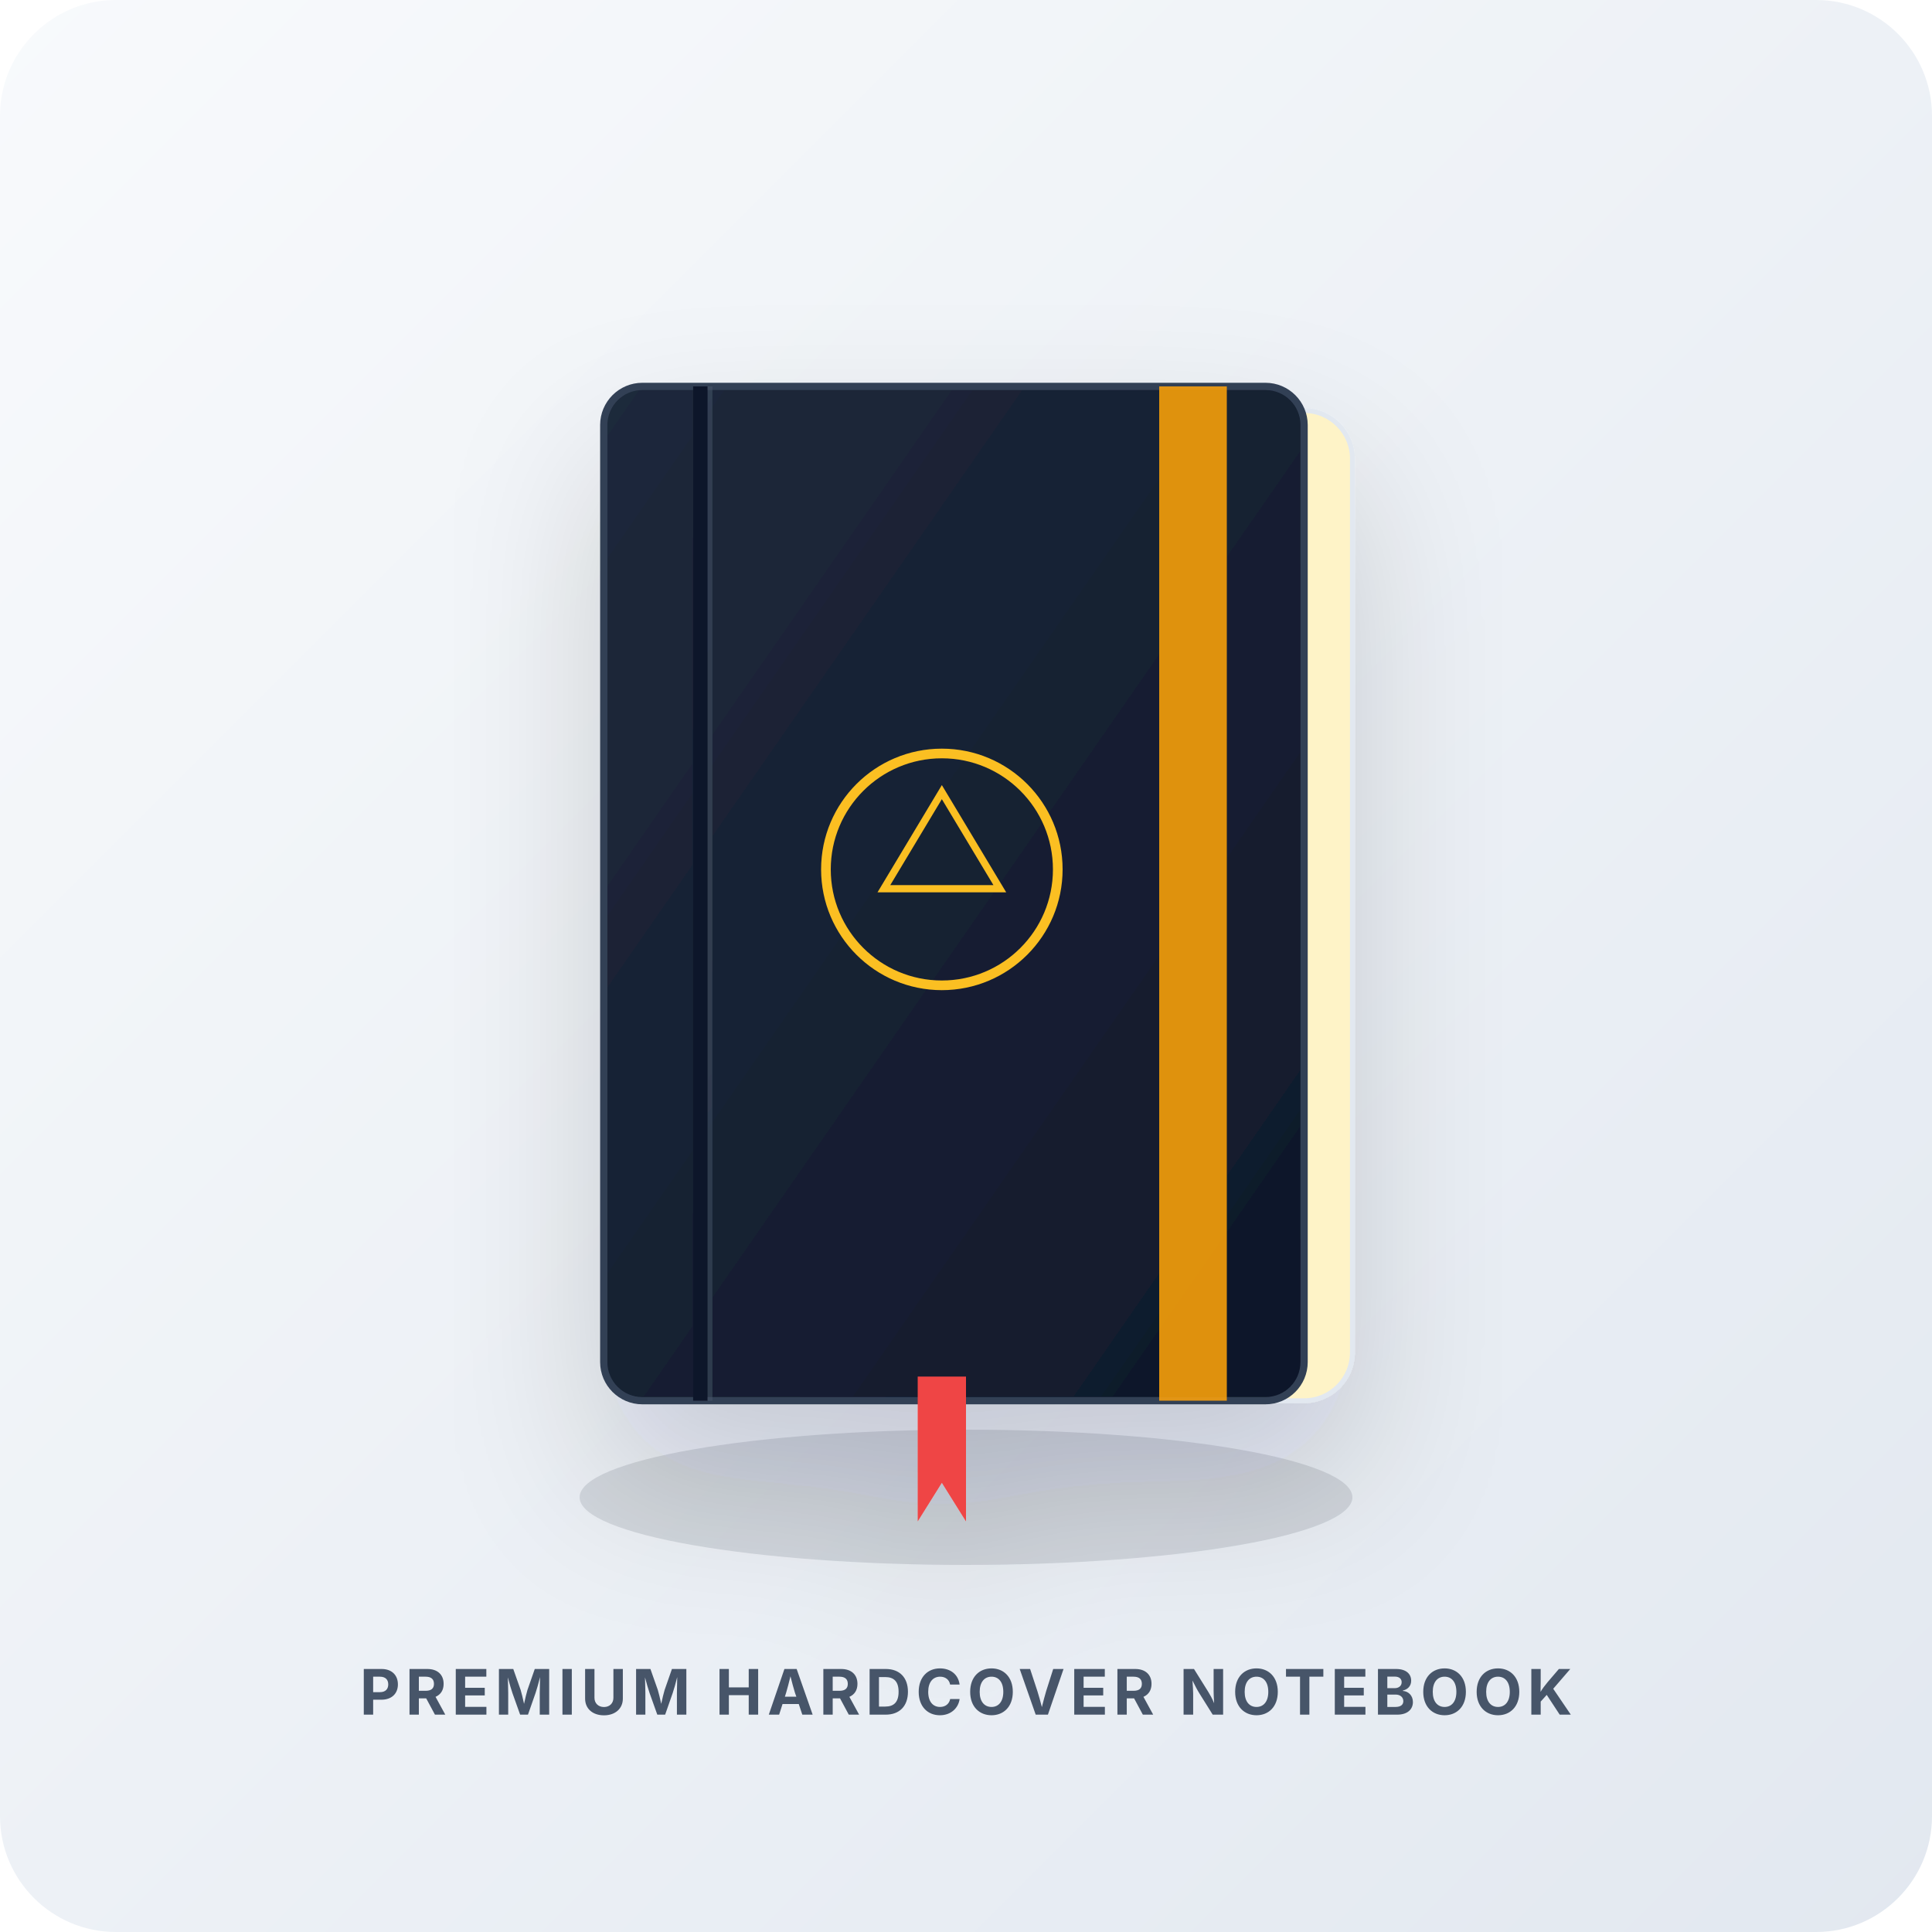
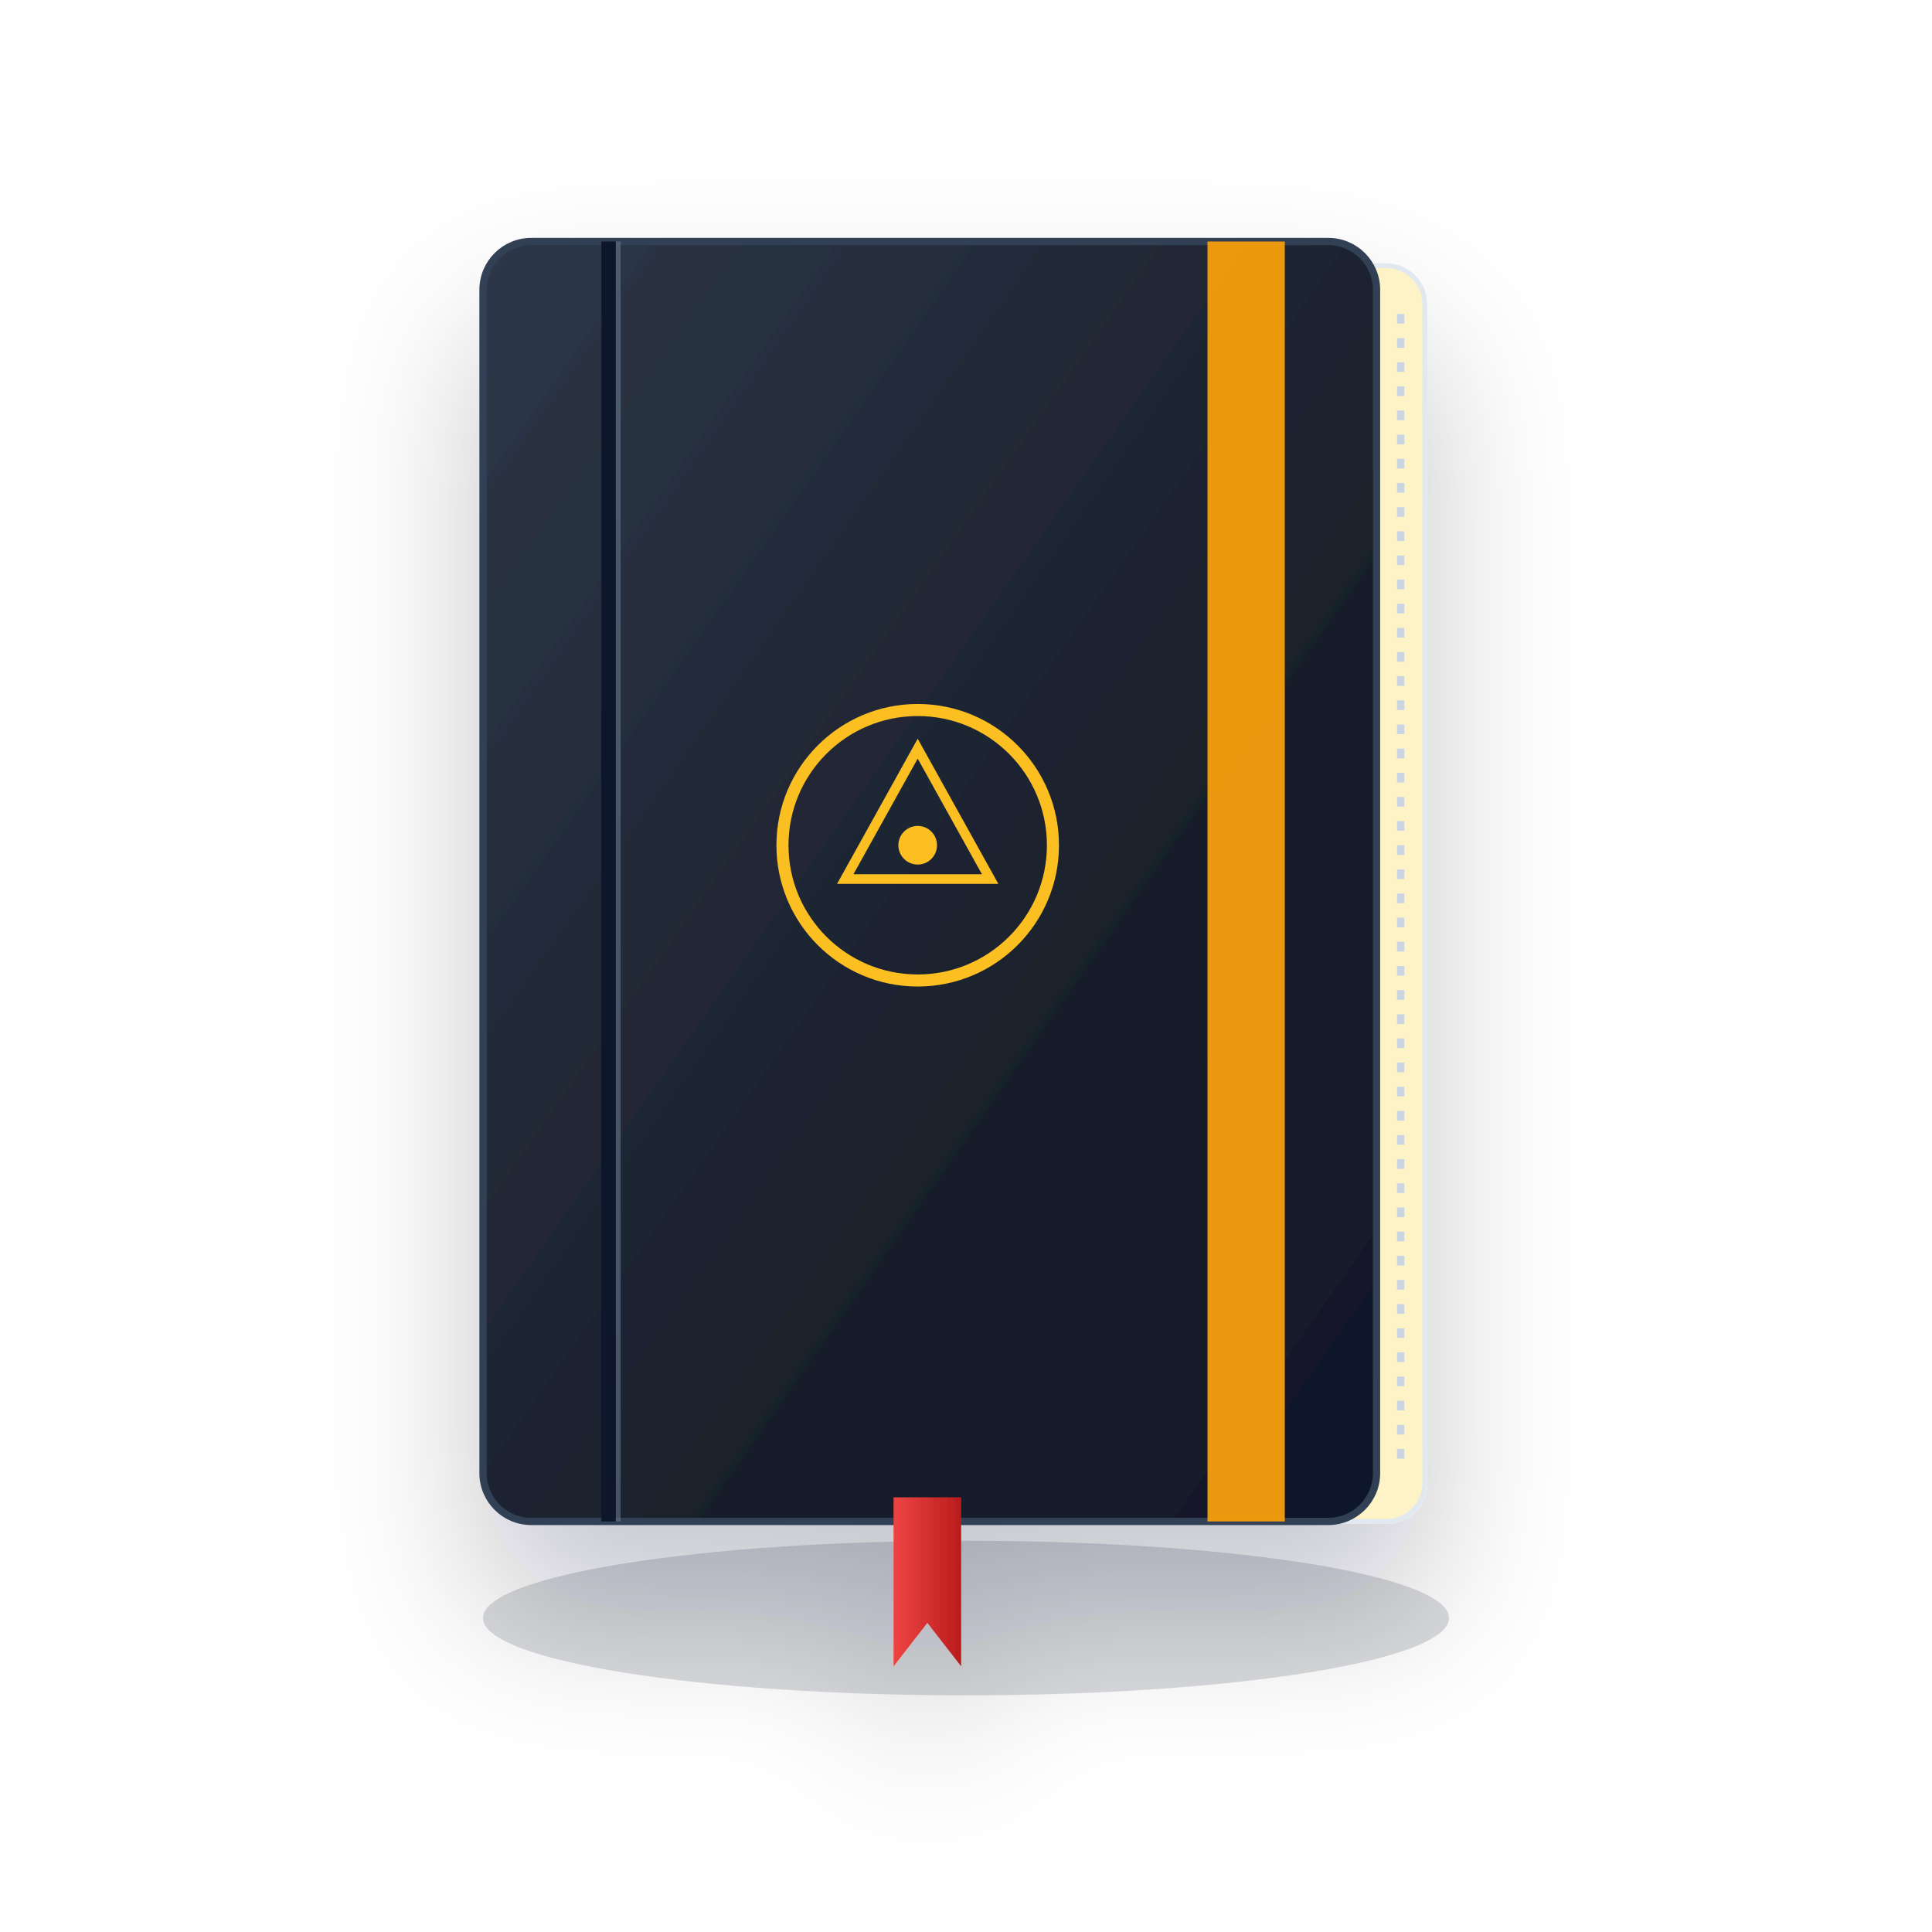
<svg xmlns="http://www.w3.org/2000/svg" viewBox="0 0 400 400" width="100%" height="100%">
  <defs>
-     <linearGradient id="bgNote" x1="0" y1="0" x2="1" y2="1">
-       <stop offset="0%" stop-color="#f8fafc" />
-       <stop offset="100%" stop-color="#e2e8f0" />
-     </linearGradient>
-     <linearGradient id="coverGrad" x1="0" y1="0" x2="1" y2="1">
-       <stop offset="0%" stop-color="#1e293b" />
+     <linearGradient id="nbCover" x1="0" y1="0" x2="1" y2="1">
+       <stop offset="0%" stop-color="#2d3748" />
+       <stop offset="60%" stop-color="#1a202c" />
      <stop offset="100%" stop-color="#0f172a" />
    </linearGradient>
-     <filter id="shadowNote" x="-20%" y="-20%" width="140%" height="140%">
-       <feDropShadow dx="0" dy="16" stdDeviation="16" flood-color="#0f172a" flood-opacity="0.16" />
+     <linearGradient id="nbRibbon" x1="0" y1="0" x2="1" y2="0">
+       <stop offset="0%" stop-color="#ef4444" />
+       <stop offset="100%" stop-color="#b91c1c" />
+     </linearGradient>
+     <filter id="nbShadow" x="-20%" y="-20%" width="140%" height="140%">
+       <feDropShadow dx="0" dy="18" stdDeviation="16" flood-color="#0f172a" flood-opacity="0.22" />
    </filter>
  </defs>
-   <rect width="400" height="400" rx="24" fill="url(#bgNote)" />
-   <ellipse cx="200" cy="310" rx="80" ry="14" fill="#0f172a" opacity="0.12" />
-   <g filter="url(#shadowNote)">
-     <rect x="135" y="85" width="145" height="205" rx="10" fill="#fef3c7" stroke="#e2e8f0" stroke-width="1" />
-     <rect x="125" y="80" width="145" height="210" rx="8" fill="url(#coverGrad)" stroke="#334155" stroke-width="1.5" />
-     <line x1="145" y1="80" x2="145" y2="290" stroke="#0f172a" stroke-width="3" />
-     <line x1="147" y1="80" x2="147" y2="290" stroke="#475569" stroke-width="1" opacity="0.5" />
-     <rect x="240" y="80" width="14" height="210" fill="#f59e0b" opacity="0.9" />
-     <circle cx="195" cy="180" r="24" fill="none" stroke="#fbbf24" stroke-width="2" />
-     <polygon points="195,164 207,184 183,184" fill="none" stroke="#fbbf24" stroke-width="1.5" />
-     <path d="M190 285 L190 315 L195 307 L200 315 L200 285 Z" fill="#ef4444" />
+   <ellipse cx="200" cy="335" rx="100" ry="16" fill="#0f172a" opacity="0.16" />
+   <g filter="url(#nbShadow)">
+     <rect x="110" y="55" width="185" height="260" rx="8" fill="#fef3c7" stroke="#e2e8f0" stroke-width="1" />
+     <line x1="290" y1="65" x2="290" y2="305" stroke="#cbd5e1" stroke-width="1.5" stroke-dasharray="2,3" />
+     <rect x="100" y="50" width="185" height="265" rx="10" fill="url(#nbCover)" stroke="#334155" stroke-width="1.5" />
+     <line x1="126" y1="50" x2="126" y2="315" stroke="#0f172a" stroke-width="3" />
+     <line x1="128" y1="50" x2="128" y2="315" stroke="#64748b" stroke-width="1" opacity="0.6" />
+     <rect x="250" y="50" width="16" height="265" fill="#f59e0b" opacity="0.95" />
+     <circle cx="190" cy="175" r="28" fill="none" stroke="#fbbf24" stroke-width="2.5" />
+     <polygon points="190,155 205,182 175,182" fill="none" stroke="#fbbf24" stroke-width="2" />
+     <circle cx="190" cy="175" r="4" fill="#fbbf24" />
+     <path d="M185 310 L185 345 L192 336 L199 345 L199 310 Z" fill="url(#nbRibbon)" />
  </g>
-   <text x="200" y="355" font-family="'Inter', sans-serif" font-size="13" font-weight="700" fill="#475569" text-anchor="middle" letter-spacing="0.08em">PREMIUM HARDCOVER NOTEBOOK</text>
</svg>
